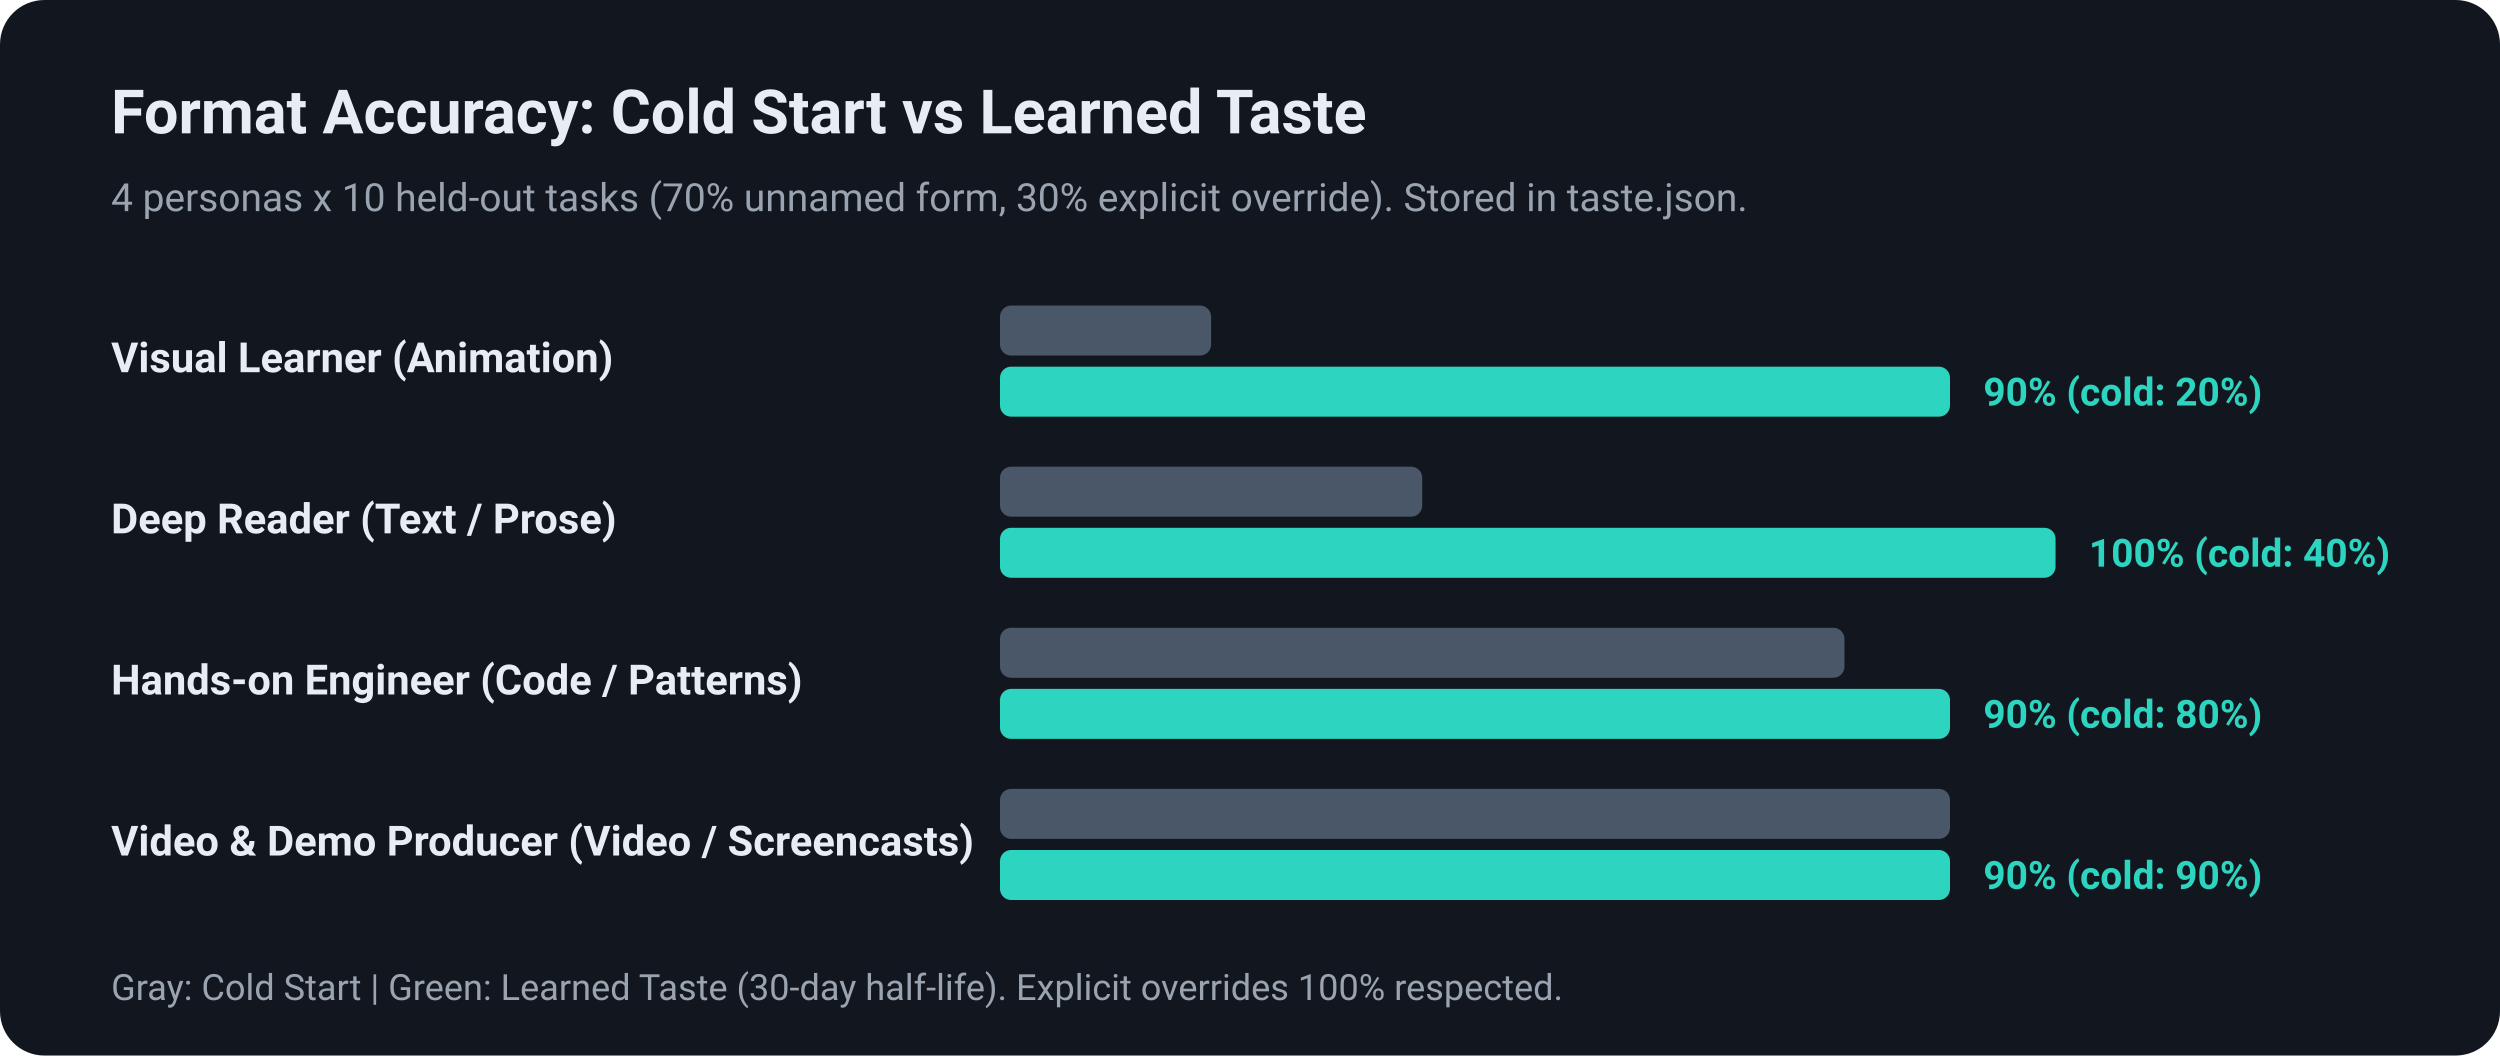
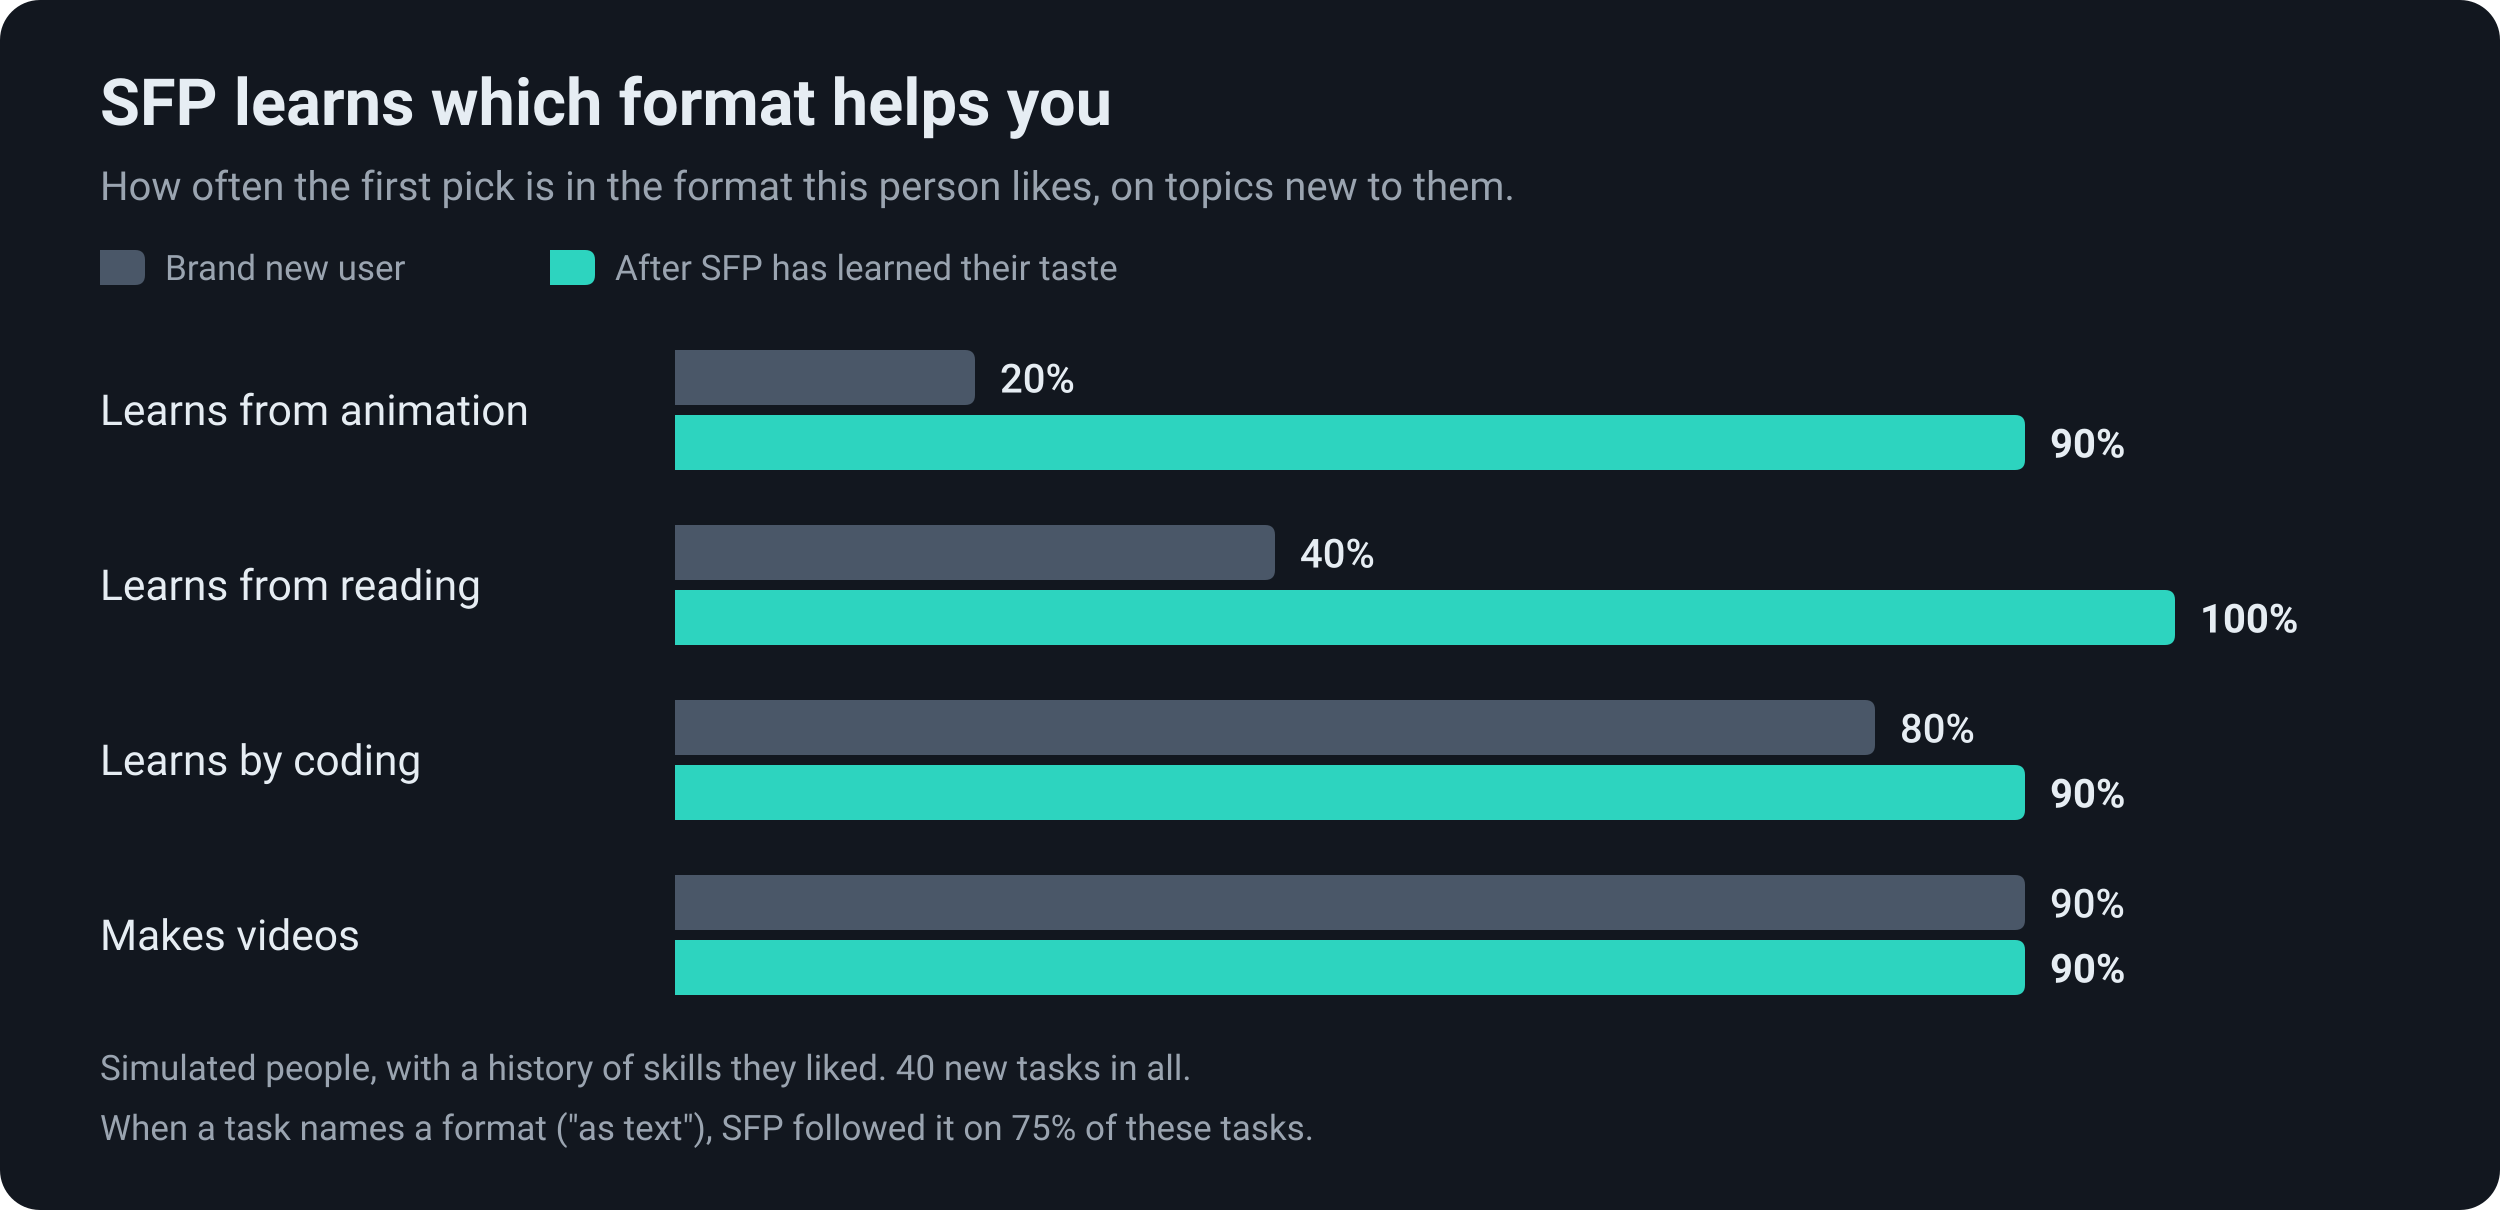
- <svg xmlns="http://www.w3.org/2000/svg" width="900" height="380" viewBox="0 0 900 380" role="img" aria-labelledby="t d">
-   <rect width="900" height="380" rx="16" fill="#12171f" />
-   <text x="40" y="48" font-family="ui-sans-serif, system-ui, -apple-system, 'Segoe UI', Roboto, 'Helvetica Neue', Arial, sans-serif" font-size="22" font-weight="700" fill="#e6edf3">Format Accuracy: Cold Start vs Learned Taste</text>
-   <text x="40" y="76" font-family="ui-sans-serif, system-ui, -apple-system, 'Segoe UI', Roboto, 'Helvetica Neue', Arial, sans-serif" font-size="14" fill="#9aa4b0">4 personas x 10 held-out tasks (70% unnamed form, 30% explicit override). Stored in taste.json.</text>
-   <text x="40" y="134" font-family="ui-sans-serif, system-ui, -apple-system, 'Segoe UI', Roboto, 'Helvetica Neue', Arial, sans-serif" font-size="15" font-weight="600" fill="#e6edf3">Visual Learner (Animation)</text>
-   <rect x="360" y="110" width="76.0" height="18" rx="4" fill="#4a5768" />
-   <rect x="360" y="132" width="342.0" height="18" rx="4" fill="#2dd4bf" />
-   <text x="714.0" y="146" font-family="ui-sans-serif, system-ui, -apple-system, 'Segoe UI', Roboto, 'Helvetica Neue', Arial, sans-serif" font-size="14" font-weight="700" fill="#2dd4bf">90% (cold: 20%)</text>
-   <text x="40" y="192" font-family="ui-sans-serif, system-ui, -apple-system, 'Segoe UI', Roboto, 'Helvetica Neue', Arial, sans-serif" font-size="15" font-weight="600" fill="#e6edf3">Deep Reader (Text / Prose)</text>
-   <rect x="360" y="168" width="152.0" height="18" rx="4" fill="#4a5768" />
-   <rect x="360" y="190" width="380.0" height="18" rx="4" fill="#2dd4bf" />
-   <text x="752.0" y="204" font-family="ui-sans-serif, system-ui, -apple-system, 'Segoe UI', Roboto, 'Helvetica Neue', Arial, sans-serif" font-size="14" font-weight="700" fill="#2dd4bf">100% (cold: 40%)</text>
-   <text x="40" y="250" font-family="ui-sans-serif, system-ui, -apple-system, 'Segoe UI', Roboto, 'Helvetica Neue', Arial, sans-serif" font-size="15" font-weight="600" fill="#e6edf3">Hands-on Engineer (Code / Patterns)</text>
-   <rect x="360" y="226" width="304.0" height="18" rx="4" fill="#4a5768" />
-   <rect x="360" y="248" width="342.0" height="18" rx="4" fill="#2dd4bf" />
-   <text x="714.0" y="262" font-family="ui-sans-serif, system-ui, -apple-system, 'Segoe UI', Roboto, 'Helvetica Neue', Arial, sans-serif" font-size="14" font-weight="700" fill="#2dd4bf">90% (cold: 80%)</text>
-   <text x="40" y="308" font-family="ui-sans-serif, system-ui, -apple-system, 'Segoe UI', Roboto, 'Helvetica Neue', Arial, sans-serif" font-size="15" font-weight="600" fill="#e6edf3">Video &amp; Demo Producer (Video / Screencasts)</text>
-   <rect x="360" y="284" width="342.0" height="18" rx="4" fill="#4a5768" />
-   <rect x="360" y="306" width="342.0" height="18" rx="4" fill="#2dd4bf" />
-   <text x="714.0" y="320" font-family="ui-sans-serif, system-ui, -apple-system, 'Segoe UI', Roboto, 'Helvetica Neue', Arial, sans-serif" font-size="14" font-weight="700" fill="#2dd4bf">90% (cold: 90%)</text>
-   <text x="40" y="360" font-family="ui-sans-serif, system-ui, -apple-system, 'Segoe UI', Roboto, 'Helvetica Neue', Arial, sans-serif" font-size="13" fill="#9aa4b0">Gray: Cold Start | Green: Learned Taste (30-day half-life). Explicit overrides 100% respected.</text>
+ <svg xmlns="http://www.w3.org/2000/svg" width="1000" height="484" viewBox="0 0 1000 484" role="img" aria-labelledby="t d">
+   <rect width="1000" height="484" rx="16" fill="#12171f" />
+   <text x="40" y="50" font-family="ui-sans-serif, system-ui, -apple-system, 'Segoe UI', Roboto, 'Helvetica Neue', Arial, sans-serif" font-size="26" font-weight="700" fill="#e6edf3" text-anchor="start">SFP learns which format helps you</text>
+   <text x="40" y="80" font-family="ui-sans-serif, system-ui, -apple-system, 'Segoe UI', Roboto, 'Helvetica Neue', Arial, sans-serif" font-size="16" font-weight="400" fill="#9aa4b0" text-anchor="start">How often the first pick is in the format this person likes, on topics new to them.</text>
+   <path d="M40.0 100.0 H54.0 Q58.0 100.0 58.0 104.0 V110.0 Q58.0 114.0 54.0 114.0 H40.0 Z" fill="#4a5768" />
+   <text x="66" y="112" font-family="ui-sans-serif, system-ui, -apple-system, 'Segoe UI', Roboto, 'Helvetica Neue', Arial, sans-serif" font-size="14" font-weight="400" fill="#9aa4b0" text-anchor="start">Brand new user</text>
+   <path d="M220.0 100.0 H234.0 Q238.0 100.0 238.0 104.0 V110.0 Q238.0 114.0 234.0 114.0 H220.0 Z" fill="#2dd4bf" />
+   <text x="246" y="112" font-family="ui-sans-serif, system-ui, -apple-system, 'Segoe UI', Roboto, 'Helvetica Neue', Arial, sans-serif" font-size="14" font-weight="400" fill="#9aa4b0" text-anchor="start">After SFP has learned their taste</text>
+   <text x="40" y="170" font-family="ui-sans-serif, system-ui, -apple-system, 'Segoe UI', Roboto, 'Helvetica Neue', Arial, sans-serif" font-size="17" font-weight="400" fill="#e6edf3" text-anchor="start">Learns from animation</text>
+   <path d="M270.0 140.0 H386.0 Q390.0 140.0 390.0 144.0 V158.0 Q390.0 162.0 386.0 162.0 H270.0 Z" fill="#4a5768" />
+   <text x="400.0" y="157" font-family="ui-sans-serif, system-ui, -apple-system, 'Segoe UI', Roboto, 'Helvetica Neue', Arial, sans-serif" font-size="16" font-weight="500" fill="#e6edf3" text-anchor="start">20%</text>
+   <path d="M270.0 166.0 H806.0 Q810.0 166.0 810.0 170.0 V184.0 Q810.0 188.0 806.0 188.0 H270.0 Z" fill="#2dd4bf" />
+   <text x="820.0" y="183" font-family="ui-sans-serif, system-ui, -apple-system, 'Segoe UI', Roboto, 'Helvetica Neue', Arial, sans-serif" font-size="16" font-weight="700" fill="#e6edf3" text-anchor="start">90%</text>
+   <text x="40" y="240" font-family="ui-sans-serif, system-ui, -apple-system, 'Segoe UI', Roboto, 'Helvetica Neue', Arial, sans-serif" font-size="17" font-weight="400" fill="#e6edf3" text-anchor="start">Learns from reading</text>
+   <path d="M270.0 210.0 H506.0 Q510.0 210.0 510.0 214.0 V228.0 Q510.0 232.0 506.0 232.0 H270.0 Z" fill="#4a5768" />
+   <text x="520.0" y="227" font-family="ui-sans-serif, system-ui, -apple-system, 'Segoe UI', Roboto, 'Helvetica Neue', Arial, sans-serif" font-size="16" font-weight="500" fill="#e6edf3" text-anchor="start">40%</text>
+   <path d="M270.0 236.0 H866.0 Q870.0 236.0 870.0 240.0 V254.0 Q870.0 258.0 866.0 258.0 H270.0 Z" fill="#2dd4bf" />
+   <text x="880.0" y="253" font-family="ui-sans-serif, system-ui, -apple-system, 'Segoe UI', Roboto, 'Helvetica Neue', Arial, sans-serif" font-size="16" font-weight="700" fill="#e6edf3" text-anchor="start">100%</text>
+   <text x="40" y="310" font-family="ui-sans-serif, system-ui, -apple-system, 'Segoe UI', Roboto, 'Helvetica Neue', Arial, sans-serif" font-size="17" font-weight="400" fill="#e6edf3" text-anchor="start">Learns by coding</text>
+   <path d="M270.0 280.0 H746.0 Q750.0 280.0 750.0 284.0 V298.0 Q750.0 302.0 746.0 302.0 H270.0 Z" fill="#4a5768" />
+   <text x="760.0" y="297" font-family="ui-sans-serif, system-ui, -apple-system, 'Segoe UI', Roboto, 'Helvetica Neue', Arial, sans-serif" font-size="16" font-weight="500" fill="#e6edf3" text-anchor="start">80%</text>
+   <path d="M270.0 306.0 H806.0 Q810.0 306.0 810.0 310.0 V324.0 Q810.0 328.0 806.0 328.0 H270.0 Z" fill="#2dd4bf" />
+   <text x="820.0" y="323" font-family="ui-sans-serif, system-ui, -apple-system, 'Segoe UI', Roboto, 'Helvetica Neue', Arial, sans-serif" font-size="16" font-weight="700" fill="#e6edf3" text-anchor="start">90%</text>
+   <text x="40" y="380" font-family="ui-sans-serif, system-ui, -apple-system, 'Segoe UI', Roboto, 'Helvetica Neue', Arial, sans-serif" font-size="17" font-weight="400" fill="#e6edf3" text-anchor="start">Makes videos</text>
+   <path d="M270.0 350.0 H806.0 Q810.0 350.0 810.0 354.0 V368.0 Q810.0 372.0 806.0 372.0 H270.0 Z" fill="#4a5768" />
+   <text x="820.0" y="367" font-family="ui-sans-serif, system-ui, -apple-system, 'Segoe UI', Roboto, 'Helvetica Neue', Arial, sans-serif" font-size="16" font-weight="500" fill="#e6edf3" text-anchor="start">90%</text>
+   <path d="M270.0 376.0 H806.0 Q810.0 376.0 810.0 380.0 V394.0 Q810.0 398.0 806.0 398.0 H270.0 Z" fill="#2dd4bf" />
+   <text x="820.0" y="393" font-family="ui-sans-serif, system-ui, -apple-system, 'Segoe UI', Roboto, 'Helvetica Neue', Arial, sans-serif" font-size="16" font-weight="700" fill="#e6edf3" text-anchor="start">90%</text>
+   <text x="40" y="432" font-family="ui-sans-serif, system-ui, -apple-system, 'Segoe UI', Roboto, 'Helvetica Neue', Arial, sans-serif" font-size="14" font-weight="400" fill="#9aa4b0" text-anchor="start">Simulated people, with a history of skills they liked. 40 new tasks in all.</text>
+   <text x="40" y="456" font-family="ui-sans-serif, system-ui, -apple-system, 'Segoe UI', Roboto, 'Helvetica Neue', Arial, sans-serif" font-size="14" font-weight="400" fill="#9aa4b0" text-anchor="start">When a task names a format ("as text"), SFP followed it on 75% of these tasks.</text>
</svg>
